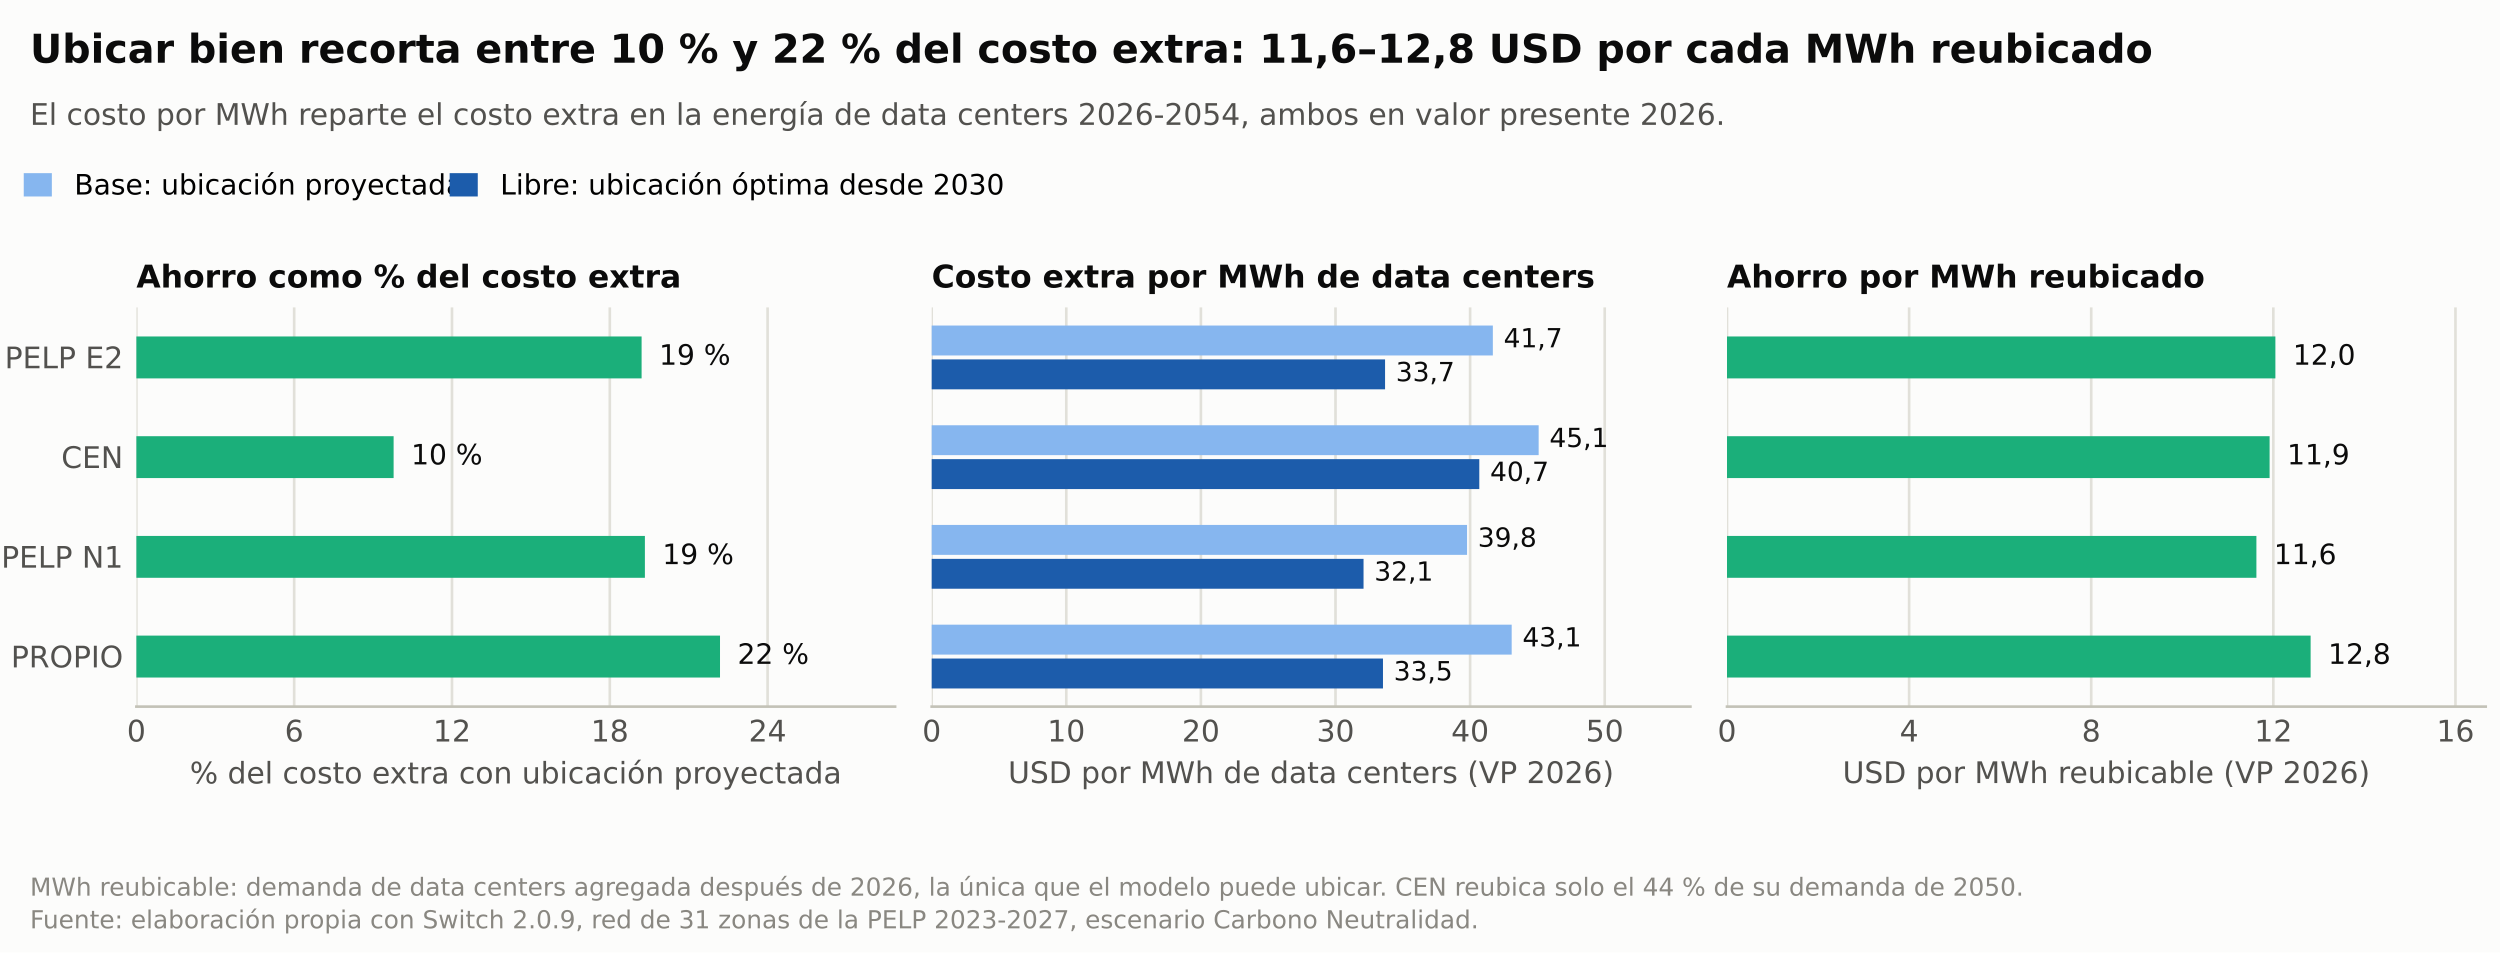
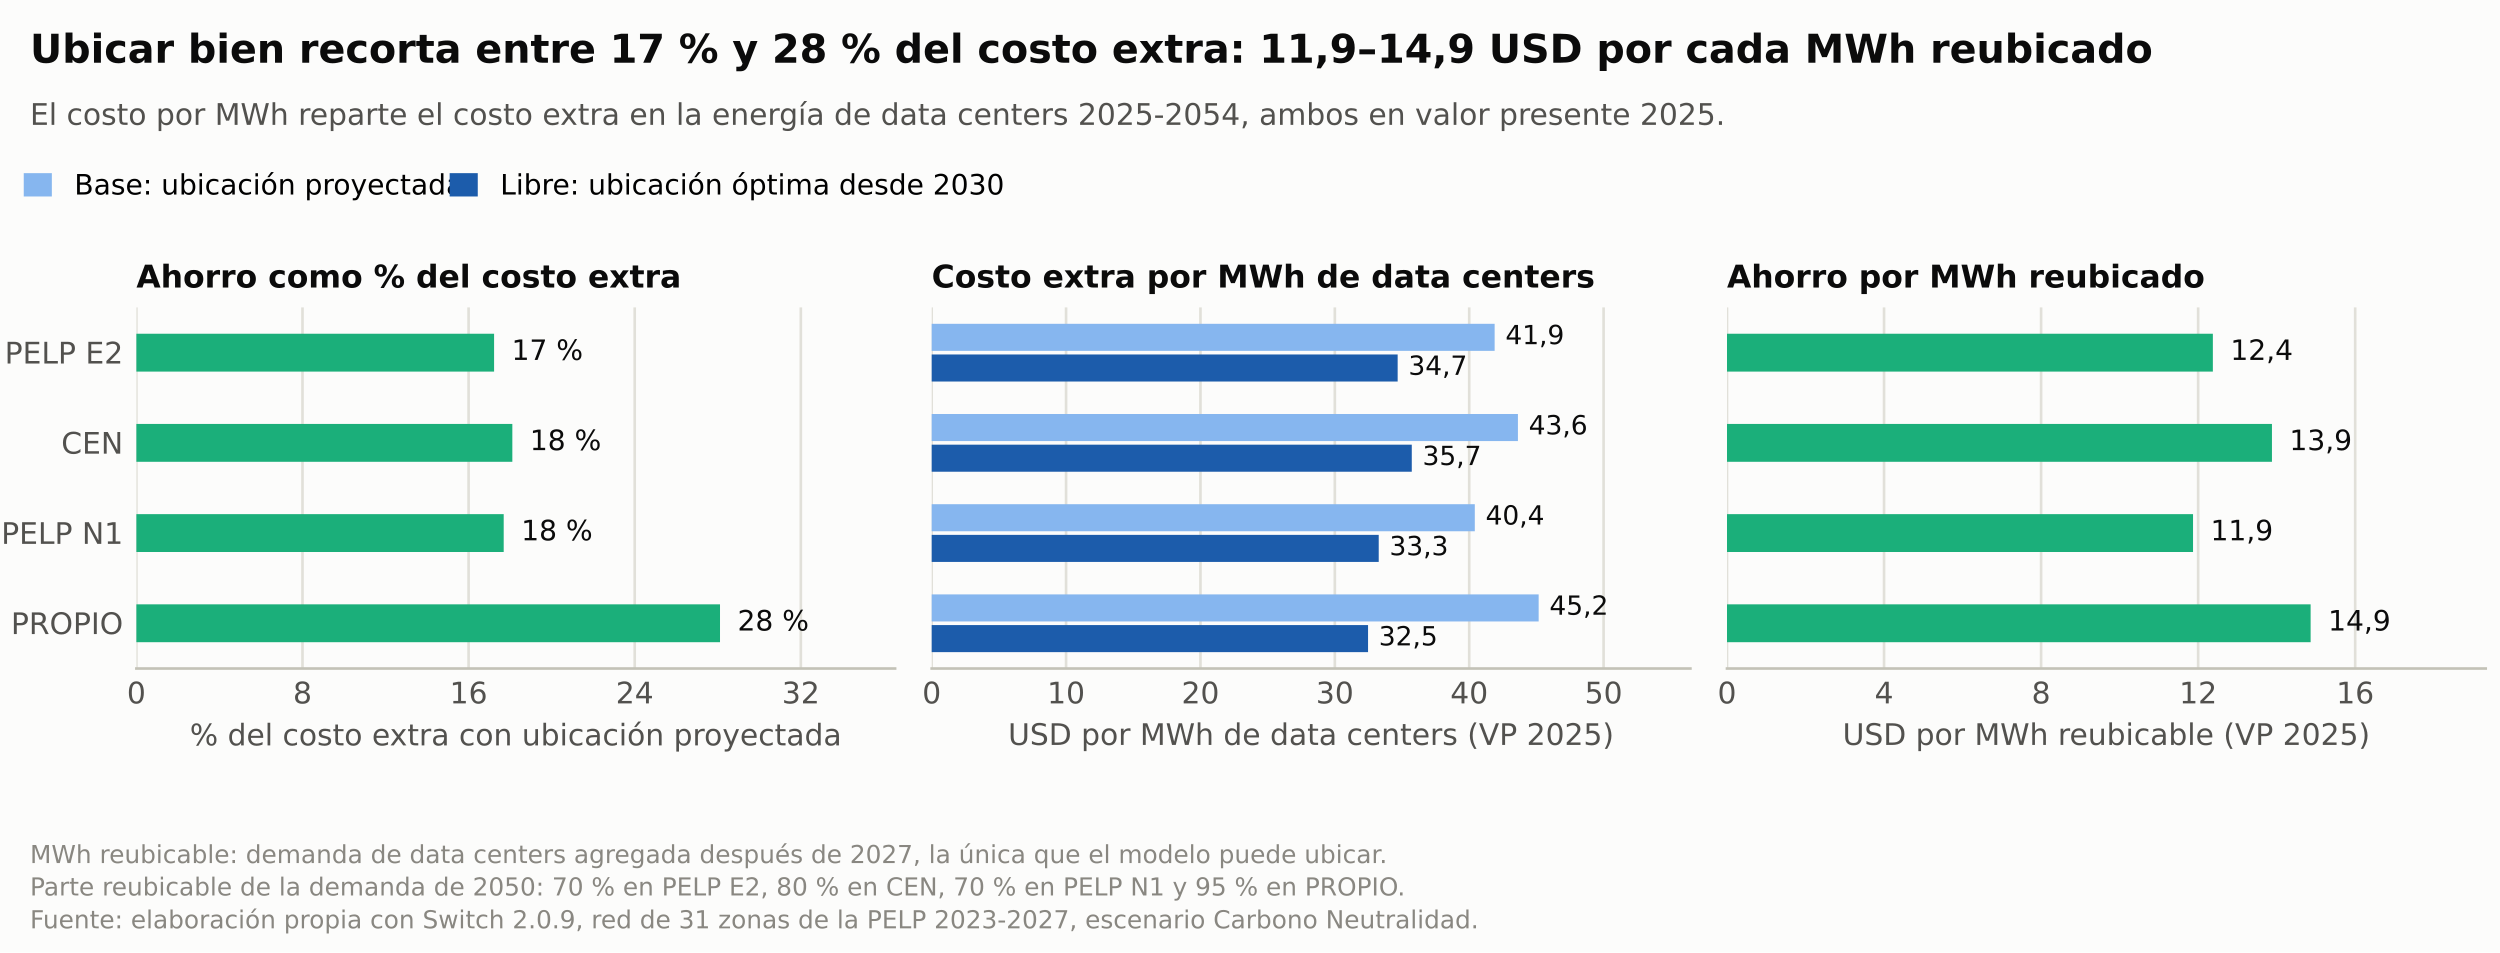
<svg xmlns="http://www.w3.org/2000/svg" width="756pt" height="288pt" viewBox="0 0 756 288" version="1.1">
  <defs>
    <style type="text/css">*{stroke-linejoin: round; stroke-linecap: butt}</style>
  </defs>
  <g id="figure_1">
    <g id="patch_1">
      <path d="M 0 288  L 756 288  L 756 0  L 0 0  z " style="fill: #fcfcfb" />
    </g>
    <g id="axes_1">
      <g id="patch_2">
-         <path d="M 41.24 213.682  L 270.676 213.682  L 270.676 92.953  L 41.24 92.953  z " style="fill: #fcfcfb" />
+         <path d="M 41.24 202.162  L 270.676 202.162  L 270.676 92.953  L 41.24 92.953  z " style="fill: #fcfcfb" />
      </g>
      <g id="matplotlib.axis_1">
        <g id="xtick_1">
          <g id="line2d_1">
-             <path d="M 41.24 213.682  L 41.24 92.953  " clip-path="url(#p62f08281d9)" style="fill: none; stroke: #e1e0d9; stroke-width: 0.8; stroke-linecap: square" />
+             <path d="M 41.24 202.162  L 41.24 92.953  " clip-path="url(#p3ec7a39c8f)" style="fill: none; stroke: #e1e0d9; stroke-width: 0.8; stroke-linecap: square" />
          </g>
          <g id="line2d_2" />
          <g id="text_1">
-             <text style="font-size: 9px; font-family: 'Segoe UI', 'DejaVu Sans'; text-anchor: middle; fill: #52514e" x="41.24" y="224.235" transform="rotate(-0 41.24031 224.2346)">0</text>
+             <text style="font-size: 9px; font-family: 'Segoe UI', 'DejaVu Sans'; text-anchor: middle; fill: #52514e" x="41.24" y="212.715" transform="rotate(-0 41.24031 212.7146)">0</text>
          </g>
        </g>
        <g id="xtick_2">
          <g id="line2d_3">
-             <path d="M 88.96 213.682  L 88.96 92.953  " clip-path="url(#p62f08281d9)" style="fill: none; stroke: #e1e0d9; stroke-width: 0.8; stroke-linecap: square" />
+             <path d="M 91.472 202.162  L 91.472 92.953  " clip-path="url(#p3ec7a39c8f)" style="fill: none; stroke: #e1e0d9; stroke-width: 0.8; stroke-linecap: square" />
          </g>
          <g id="line2d_4" />
          <g id="text_2">
-             <text style="font-size: 9px; font-family: 'Segoe UI', 'DejaVu Sans'; text-anchor: middle; fill: #52514e" x="88.96" y="224.235" transform="rotate(-0 88.96041 224.2346)">6</text>
+             <text style="font-size: 9px; font-family: 'Segoe UI', 'DejaVu Sans'; text-anchor: middle; fill: #52514e" x="91.472" y="212.715" transform="rotate(-0 91.47224 212.7146)">8</text>
          </g>
        </g>
        <g id="xtick_3">
          <g id="line2d_5">
-             <path d="M 136.681 213.682  L 136.681 92.953  " clip-path="url(#p62f08281d9)" style="fill: none; stroke: #e1e0d9; stroke-width: 0.8; stroke-linecap: square" />
+             <path d="M 141.704 202.162  L 141.704 92.953  " clip-path="url(#p3ec7a39c8f)" style="fill: none; stroke: #e1e0d9; stroke-width: 0.8; stroke-linecap: square" />
          </g>
          <g id="line2d_6" />
          <g id="text_3">
-             <text style="font-size: 9px; font-family: 'Segoe UI', 'DejaVu Sans'; text-anchor: middle; fill: #52514e" x="136.681" y="224.235" transform="rotate(-0 136.6805 224.2346)">12</text>
+             <text style="font-size: 9px; font-family: 'Segoe UI', 'DejaVu Sans'; text-anchor: middle; fill: #52514e" x="141.704" y="212.715" transform="rotate(-0 141.7042 212.7146)">16</text>
          </g>
        </g>
        <g id="xtick_4">
          <g id="line2d_7">
-             <path d="M 184.401 213.682  L 184.401 92.953  " clip-path="url(#p62f08281d9)" style="fill: none; stroke: #e1e0d9; stroke-width: 0.8; stroke-linecap: square" />
+             <path d="M 191.936 202.162  L 191.936 92.953  " clip-path="url(#p3ec7a39c8f)" style="fill: none; stroke: #e1e0d9; stroke-width: 0.8; stroke-linecap: square" />
          </g>
          <g id="line2d_8" />
          <g id="text_4">
-             <text style="font-size: 9px; font-family: 'Segoe UI', 'DejaVu Sans'; text-anchor: middle; fill: #52514e" x="184.401" y="224.235" transform="rotate(-0 184.4006 224.2346)">18</text>
+             <text style="font-size: 9px; font-family: 'Segoe UI', 'DejaVu Sans'; text-anchor: middle; fill: #52514e" x="191.936" y="212.715" transform="rotate(-0 191.9361 212.7146)">24</text>
          </g>
        </g>
        <g id="xtick_5">
          <g id="line2d_9">
-             <path d="M 232.121 213.682  L 232.121 92.953  " clip-path="url(#p62f08281d9)" style="fill: none; stroke: #e1e0d9; stroke-width: 0.8; stroke-linecap: square" />
+             <path d="M 242.168 202.162  L 242.168 92.953  " clip-path="url(#p3ec7a39c8f)" style="fill: none; stroke: #e1e0d9; stroke-width: 0.8; stroke-linecap: square" />
          </g>
          <g id="line2d_10" />
          <g id="text_5">
-             <text style="font-size: 9px; font-family: 'Segoe UI', 'DejaVu Sans'; text-anchor: middle; fill: #52514e" x="232.121" y="224.235" transform="rotate(-0 232.1207 224.2346)">24</text>
+             <text style="font-size: 9px; font-family: 'Segoe UI', 'DejaVu Sans'; text-anchor: middle; fill: #52514e" x="242.168" y="212.715" transform="rotate(-0 242.168 212.7146)">32</text>
          </g>
        </g>
        <g id="text_6">
-           <text style="font-size: 9px; font-family: 'Segoe UI', 'DejaVu Sans'; text-anchor: middle; fill: #52514e" x="155.958" y="236.922" transform="rotate(-0 155.9583 236.9222)">% del costo extra con ubicación proyectada</text>
+           <text style="font-size: 9px; font-family: 'Segoe UI', 'DejaVu Sans'; text-anchor: middle; fill: #52514e" x="155.958" y="225.402" transform="rotate(-0 155.9583 225.4022)">% del costo extra con ubicación proyectada</text>
        </g>
      </g>
      <g id="matplotlib.axis_2">
        <g id="ytick_1">
          <g id="line2d_11" />
          <g id="text_7">
-             <text style="font-size: 9px; font-family: 'Segoe UI', 'DejaVu Sans'; text-anchor: end; fill: #52514e" x="37.24" y="111.365" transform="rotate(-0 37.24031 111.3655)">PELP E2</text>
+             <text style="font-size: 9px; font-family: 'Segoe UI', 'DejaVu Sans'; text-anchor: end; fill: #52514e" x="37.24" y="109.921" transform="rotate(-0 37.24031 109.9212)">PELP E2</text>
          </g>
        </g>
        <g id="ytick_2">
          <g id="line2d_12" />
          <g id="text_8">
-             <text style="font-size: 9px; font-family: 'Segoe UI', 'DejaVu Sans'; text-anchor: end; fill: #52514e" x="37.24" y="141.518" transform="rotate(-0 37.24031 141.5177)">CEN</text>
+             <text style="font-size: 9px; font-family: 'Segoe UI', 'DejaVu Sans'; text-anchor: end; fill: #52514e" x="37.24" y="137.196" transform="rotate(-0 37.24031 137.1962)">CEN</text>
          </g>
        </g>
        <g id="ytick_3">
          <g id="line2d_13" />
          <g id="text_9">
-             <text style="font-size: 9px; font-family: 'Segoe UI', 'DejaVu Sans'; text-anchor: end; fill: #52514e" x="37.24" y="171.67" transform="rotate(-0 37.24031 171.6699)">PELP N1</text>
+             <text style="font-size: 9px; font-family: 'Segoe UI', 'DejaVu Sans'; text-anchor: end; fill: #52514e" x="37.24" y="164.471" transform="rotate(-0 37.24031 164.4713)">PELP N1</text>
          </g>
        </g>
        <g id="ytick_4">
          <g id="line2d_14" />
          <g id="text_10">
-             <text style="font-size: 9px; font-family: 'Segoe UI', 'DejaVu Sans'; text-anchor: end; fill: #52514e" x="37.24" y="201.822" transform="rotate(-0 37.24031 201.822)">PROPIO</text>
+             <text style="font-size: 9px; font-family: 'Segoe UI', 'DejaVu Sans'; text-anchor: end; fill: #52514e" x="37.24" y="191.746" transform="rotate(-0 37.24031 191.7463)">PROPIO</text>
          </g>
        </g>
      </g>
      <g id="patch_3">
-         <path d="M 41.24 114.421  L 194.02 114.421  L 194.02 101.757  L 41.24 101.757  z " clip-path="url(#p62f08281d9)" style="fill: #1baf7a" />
+         <path d="M 41.24 112.373  L 149.41 112.373  L 149.41 100.917  L 41.24 100.917  z " clip-path="url(#p3ec7a39c8f)" style="fill: #1baf7a" />
      </g>
      <g id="patch_4">
-         <path d="M 41.24 144.574  L 119.03 144.574  L 119.03 131.91  L 41.24 131.91  z " clip-path="url(#p62f08281d9)" style="fill: #1baf7a" />
+         <path d="M 41.24 139.648  L 154.932 139.648  L 154.932 128.192  L 41.24 128.192  z " clip-path="url(#p3ec7a39c8f)" style="fill: #1baf7a" />
      </g>
      <g id="patch_5">
-         <path d="M 41.24 174.726  L 195.017 174.726  L 195.017 162.062  L 41.24 162.062  z " clip-path="url(#p62f08281d9)" style="fill: #1baf7a" />
+         <path d="M 41.24 166.923  L 152.32 166.923  L 152.32 155.467  L 41.24 155.467  z " clip-path="url(#p3ec7a39c8f)" style="fill: #1baf7a" />
      </g>
      <g id="patch_6">
-         <path d="M 41.24 204.878  L 217.73 204.878  L 217.73 192.214  L 41.24 192.214  z " clip-path="url(#p62f08281d9)" style="fill: #1baf7a" />
+         <path d="M 41.24 194.198  L 217.73 194.198  L 217.73 182.742  L 41.24 182.742  z " clip-path="url(#p3ec7a39c8f)" style="fill: #1baf7a" />
      </g>
      <g id="patch_7">
-         <path d="M 41.24 213.682  L 270.676 213.682  " style="fill: none; stroke: #c3c2b7; stroke-width: 0.8; stroke-linejoin: miter; stroke-linecap: square" />
+         <path d="M 41.24 202.162  L 270.676 202.162  " style="fill: none; stroke: #c3c2b7; stroke-width: 0.8; stroke-linejoin: miter; stroke-linecap: square" />
      </g>
      <g id="text_11">
-         <text style="font-size: 8.5px; font-family: 'Segoe UI', 'DejaVu Sans'; text-anchor: start; fill: #0b0b0b" x="199.315" y="110.289" transform="rotate(-0 199.3149 110.2891)">19 %</text>
+         <text style="font-size: 8.5px; font-family: 'Segoe UI', 'DejaVu Sans'; text-anchor: start; fill: #0b0b0b" x="154.704" y="108.845" transform="rotate(-0 154.7042 108.8448)">17 %</text>
      </g>
      <g id="text_12">
-         <text style="font-size: 8.5px; font-family: 'Segoe UI', 'DejaVu Sans'; text-anchor: start; fill: #0b0b0b" x="124.325" y="140.441" transform="rotate(-0 124.3247 140.4413)">10 %</text>
+         <text style="font-size: 8.5px; font-family: 'Segoe UI', 'DejaVu Sans'; text-anchor: start; fill: #0b0b0b" x="160.227" y="136.12" transform="rotate(-0 160.2266 136.1198)">18 %</text>
      </g>
      <g id="text_13">
-         <text style="font-size: 8.5px; font-family: 'Segoe UI', 'DejaVu Sans'; text-anchor: start; fill: #0b0b0b" x="200.312" y="170.593" transform="rotate(-0 200.3116 170.5934)">19 %</text>
+         <text style="font-size: 8.5px; font-family: 'Segoe UI', 'DejaVu Sans'; text-anchor: start; fill: #0b0b0b" x="157.614" y="163.395" transform="rotate(-0 157.6145 163.3949)">18 %</text>
      </g>
      <g id="text_14">
-         <text style="font-size: 8.5px; font-family: 'Segoe UI', 'DejaVu Sans'; text-anchor: start; fill: #0b0b0b" x="223.024" y="200.746" transform="rotate(-0 223.0243 200.7456)">22 %</text>
+         <text style="font-size: 8.5px; font-family: 'Segoe UI', 'DejaVu Sans'; text-anchor: start; fill: #0b0b0b" x="223.024" y="190.67" transform="rotate(-0 223.0243 190.6699)">28 %</text>
      </g>
      <g id="text_15">
        <text style="font-weight: 600; font-size: 9.5px; font-family: 'Segoe UI', 'DejaVu Sans'; text-anchor: start; fill: #0b0b0b" x="41.24" y="86.953" transform="rotate(-0 41.24031 86.95297)">Ahorro como % del costo extra</text>
      </g>
    </g>
    <g id="axes_2">
      <g id="patch_8">
-         <path d="M 281.742 213.682  L 511.178 213.682  L 511.178 92.953  L 281.742 92.953  z " style="fill: #fcfcfb" />
+         <path d="M 281.742 202.162  L 511.178 202.162  L 511.178 92.953  L 281.742 92.953  z " style="fill: #fcfcfb" />
      </g>
      <g id="matplotlib.axis_3">
        <g id="xtick_6">
          <g id="line2d_15">
-             <path d="M 281.742 213.682  L 281.742 92.953  " clip-path="url(#p25f49aa74a)" style="fill: none; stroke: #e1e0d9; stroke-width: 0.8; stroke-linecap: square" />
+             <path d="M 281.742 202.162  L 281.742 92.953  " clip-path="url(#p211775be07)" style="fill: none; stroke: #e1e0d9; stroke-width: 0.8; stroke-linecap: square" />
          </g>
          <g id="line2d_16" />
          <g id="text_16">
-             <text style="font-size: 9px; font-family: 'Segoe UI', 'DejaVu Sans'; text-anchor: middle; fill: #52514e" x="281.742" y="224.235" transform="rotate(-0 281.7421 224.2346)">0</text>
+             <text style="font-size: 9px; font-family: 'Segoe UI', 'DejaVu Sans'; text-anchor: middle; fill: #52514e" x="281.742" y="212.715" transform="rotate(-0 281.7421 212.7146)">0</text>
          </g>
        </g>
        <g id="xtick_7">
          <g id="line2d_17">
-             <path d="M 322.447 213.682  L 322.447 92.953  " clip-path="url(#p25f49aa74a)" style="fill: none; stroke: #e1e0d9; stroke-width: 0.8; stroke-linecap: square" />
+             <path d="M 322.379 202.162  L 322.379 92.953  " clip-path="url(#p211775be07)" style="fill: none; stroke: #e1e0d9; stroke-width: 0.8; stroke-linecap: square" />
          </g>
          <g id="line2d_18" />
          <g id="text_17">
-             <text style="font-size: 9px; font-family: 'Segoe UI', 'DejaVu Sans'; text-anchor: middle; fill: #52514e" x="322.447" y="224.235" transform="rotate(-0 322.4466 224.2346)">10</text>
+             <text style="font-size: 9px; font-family: 'Segoe UI', 'DejaVu Sans'; text-anchor: middle; fill: #52514e" x="322.379" y="212.715" transform="rotate(-0 322.3794 212.7146)">10</text>
          </g>
        </g>
        <g id="xtick_8">
          <g id="line2d_19">
-             <path d="M 363.151 213.682  L 363.151 92.953  " clip-path="url(#p25f49aa74a)" style="fill: none; stroke: #e1e0d9; stroke-width: 0.8; stroke-linecap: square" />
+             <path d="M 363.017 202.162  L 363.017 92.953  " clip-path="url(#p211775be07)" style="fill: none; stroke: #e1e0d9; stroke-width: 0.8; stroke-linecap: square" />
          </g>
          <g id="line2d_20" />
          <g id="text_18">
-             <text style="font-size: 9px; font-family: 'Segoe UI', 'DejaVu Sans'; text-anchor: middle; fill: #52514e" x="363.151" y="224.235" transform="rotate(-0 363.1512 224.2346)">20</text>
+             <text style="font-size: 9px; font-family: 'Segoe UI', 'DejaVu Sans'; text-anchor: middle; fill: #52514e" x="363.017" y="212.715" transform="rotate(-0 363.0166 212.7146)">20</text>
          </g>
        </g>
        <g id="xtick_9">
          <g id="line2d_21">
-             <path d="M 403.856 213.682  L 403.856 92.953  " clip-path="url(#p25f49aa74a)" style="fill: none; stroke: #e1e0d9; stroke-width: 0.8; stroke-linecap: square" />
+             <path d="M 403.654 202.162  L 403.654 92.953  " clip-path="url(#p211775be07)" style="fill: none; stroke: #e1e0d9; stroke-width: 0.8; stroke-linecap: square" />
          </g>
          <g id="line2d_22" />
          <g id="text_19">
-             <text style="font-size: 9px; font-family: 'Segoe UI', 'DejaVu Sans'; text-anchor: middle; fill: #52514e" x="403.856" y="224.235" transform="rotate(-0 403.8557 224.2346)">30</text>
+             <text style="font-size: 9px; font-family: 'Segoe UI', 'DejaVu Sans'; text-anchor: middle; fill: #52514e" x="403.654" y="212.715" transform="rotate(-0 403.6538 212.7146)">30</text>
          </g>
        </g>
        <g id="xtick_10">
          <g id="line2d_23">
-             <path d="M 444.56 213.682  L 444.56 92.953  " clip-path="url(#p25f49aa74a)" style="fill: none; stroke: #e1e0d9; stroke-width: 0.8; stroke-linecap: square" />
+             <path d="M 444.291 202.162  L 444.291 92.953  " clip-path="url(#p211775be07)" style="fill: none; stroke: #e1e0d9; stroke-width: 0.8; stroke-linecap: square" />
          </g>
          <g id="line2d_24" />
          <g id="text_20">
-             <text style="font-size: 9px; font-family: 'Segoe UI', 'DejaVu Sans'; text-anchor: middle; fill: #52514e" x="444.56" y="224.235" transform="rotate(-0 444.5602 224.2346)">40</text>
+             <text style="font-size: 9px; font-family: 'Segoe UI', 'DejaVu Sans'; text-anchor: middle; fill: #52514e" x="444.291" y="212.715" transform="rotate(-0 444.291 212.7146)">40</text>
          </g>
        </g>
        <g id="xtick_11">
          <g id="line2d_25">
-             <path d="M 485.265 213.682  L 485.265 92.953  " clip-path="url(#p25f49aa74a)" style="fill: none; stroke: #e1e0d9; stroke-width: 0.8; stroke-linecap: square" />
+             <path d="M 484.928 202.162  L 484.928 92.953  " clip-path="url(#p211775be07)" style="fill: none; stroke: #e1e0d9; stroke-width: 0.8; stroke-linecap: square" />
          </g>
          <g id="line2d_26" />
          <g id="text_21">
-             <text style="font-size: 9px; font-family: 'Segoe UI', 'DejaVu Sans'; text-anchor: middle; fill: #52514e" x="485.265" y="224.235" transform="rotate(-0 485.2647 224.2346)">50</text>
+             <text style="font-size: 9px; font-family: 'Segoe UI', 'DejaVu Sans'; text-anchor: middle; fill: #52514e" x="484.928" y="212.715" transform="rotate(-0 484.9283 212.7146)">50</text>
          </g>
        </g>
        <g id="text_22">
-           <text style="font-size: 9px; font-family: 'Segoe UI', 'DejaVu Sans'; text-anchor: middle; fill: #52514e" x="396.46" y="236.791" transform="rotate(-0 396.4602 236.7914)">USD por MWh de data centers (VP 2026)</text>
+           <text style="font-size: 9px; font-family: 'Segoe UI', 'DejaVu Sans'; text-anchor: middle; fill: #52514e" x="396.46" y="225.271" transform="rotate(-0 396.4602 225.2714)">USD por MWh de data centers (VP 2025)</text>
        </g>
      </g>
      <g id="matplotlib.axis_4">
        <g id="ytick_5">
          <g id="line2d_27" />
        </g>
        <g id="ytick_6">
          <g id="line2d_28" />
        </g>
        <g id="ytick_7">
          <g id="line2d_29" />
        </g>
        <g id="ytick_8">
          <g id="line2d_30" />
        </g>
      </g>
      <g id="patch_9">
-         <path d="M 281.742 107.486  L 451.44 107.486  L 451.44 98.441  L 281.742 98.441  z " clip-path="url(#p25f49aa74a)" style="fill: #86b6ef" />
+         <path d="M 281.742 106.1  L 451.98 106.1  L 451.98 97.917  L 281.742 97.917  z " clip-path="url(#p211775be07)" style="fill: #86b6ef" />
      </g>
      <g id="patch_10">
-         <path d="M 281.742 137.639  L 465.291 137.639  L 465.291 128.593  L 281.742 128.593  z " clip-path="url(#p25f49aa74a)" style="fill: #86b6ef" />
+         <path d="M 281.742 133.375  L 459.022 133.375  L 459.022 125.192  L 281.742 125.192  z " clip-path="url(#p211775be07)" style="fill: #86b6ef" />
      </g>
      <g id="patch_11">
-         <path d="M 281.742 167.791  L 443.636 167.791  L 443.636 158.745  L 281.742 158.745  z " clip-path="url(#p25f49aa74a)" style="fill: #86b6ef" />
+         <path d="M 281.742 160.65  L 445.981 160.65  L 445.981 152.467  L 281.742 152.467  z " clip-path="url(#p211775be07)" style="fill: #86b6ef" />
      </g>
      <g id="patch_12">
-         <path d="M 281.742 197.943  L 457.132 197.943  L 457.132 188.897  L 281.742 188.897  z " clip-path="url(#p25f49aa74a)" style="fill: #86b6ef" />
+         <path d="M 281.742 187.925  L 465.291 187.925  L 465.291 179.742  L 281.742 179.742  z " clip-path="url(#p211775be07)" style="fill: #86b6ef" />
      </g>
      <g id="patch_13">
-         <path d="M 281.742 117.738  L 418.842 117.738  L 418.842 108.692  L 281.742 108.692  z " clip-path="url(#p25f49aa74a)" style="fill: #1c5cab" />
+         <path d="M 281.742 115.373  L 422.653 115.373  L 422.653 107.191  L 281.742 107.191  z " clip-path="url(#p211775be07)" style="fill: #1c5cab" />
      </g>
      <g id="patch_14">
-         <path d="M 281.742 147.89  L 447.339 147.89  L 447.339 138.845  L 281.742 138.845  z " clip-path="url(#p25f49aa74a)" style="fill: #1c5cab" />
+         <path d="M 281.742 142.648  L 426.922 142.648  L 426.922 134.466  L 281.742 134.466  z " clip-path="url(#p211775be07)" style="fill: #1c5cab" />
      </g>
      <g id="patch_15">
-         <path d="M 281.742 178.042  L 412.334 178.042  L 412.334 168.997  L 281.742 168.997  z " clip-path="url(#p25f49aa74a)" style="fill: #1c5cab" />
+         <path d="M 281.742 169.923  L 416.926 169.923  L 416.926 161.741  L 281.742 161.741  z " clip-path="url(#p211775be07)" style="fill: #1c5cab" />
      </g>
      <g id="patch_16">
-         <path d="M 281.742 208.195  L 418.212 208.195  L 418.212 199.149  L 281.742 199.149  z " clip-path="url(#p25f49aa74a)" style="fill: #1c5cab" />
+         <path d="M 281.742 197.198  L 413.699 197.198  L 413.699 189.016  L 281.742 189.016  z " clip-path="url(#p211775be07)" style="fill: #1c5cab" />
      </g>
      <g id="patch_17">
-         <path d="M 281.742 213.682  L 511.178 213.682  " style="fill: none; stroke: #c3c2b7; stroke-width: 0.8; stroke-linejoin: miter; stroke-linecap: square" />
+         <path d="M 281.742 202.162  L 511.178 202.162  " style="fill: none; stroke: #c3c2b7; stroke-width: 0.8; stroke-linejoin: miter; stroke-linecap: square" />
      </g>
      <g id="text_23">
-         <text style="font-size: 8px; font-family: 'Segoe UI', 'DejaVu Sans'; text-anchor: start; fill: #0b0b0b" x="454.697" y="105.034" transform="rotate(-0 454.6966 105.0338)">41,7</text>
+         <text style="font-size: 8px; font-family: 'Segoe UI', 'DejaVu Sans'; text-anchor: start; fill: #0b0b0b" x="455.231" y="104.079" transform="rotate(-0 455.2306 104.0786)">41,9</text>
      </g>
      <g id="text_24">
-         <text style="font-size: 8px; font-family: 'Segoe UI', 'DejaVu Sans'; text-anchor: start; fill: #0b0b0b" x="468.547" y="135.186" transform="rotate(-0 468.5473 135.186)">45,1</text>
+         <text style="font-size: 8px; font-family: 'Segoe UI', 'DejaVu Sans'; text-anchor: start; fill: #0b0b0b" x="462.273" y="131.354" transform="rotate(-0 462.2727 131.3537)">43,6</text>
      </g>
      <g id="text_25">
-         <text style="font-size: 8px; font-family: 'Segoe UI', 'DejaVu Sans'; text-anchor: start; fill: #0b0b0b" x="446.892" y="165.338" transform="rotate(-0 446.8922 165.3382)">39,8</text>
+         <text style="font-size: 8px; font-family: 'Segoe UI', 'DejaVu Sans'; text-anchor: start; fill: #0b0b0b" x="449.232" y="158.629" transform="rotate(-0 449.2318 158.6287)">40,4</text>
      </g>
      <g id="text_26">
-         <text style="font-size: 8px; font-family: 'Segoe UI', 'DejaVu Sans'; text-anchor: start; fill: #0b0b0b" x="460.389" y="195.49" transform="rotate(-0 460.3886 195.4904)">43,1</text>
+         <text style="font-size: 8px; font-family: 'Segoe UI', 'DejaVu Sans'; text-anchor: start; fill: #0b0b0b" x="468.542" y="185.904" transform="rotate(-0 468.5419 185.9038)">45,2</text>
      </g>
      <g id="text_27">
-         <text style="font-size: 8px; font-family: 'Segoe UI', 'DejaVu Sans'; text-anchor: start; fill: #0b0b0b" x="422.098" y="115.286" transform="rotate(-0 422.0984 115.2855)">33,7</text>
+         <text style="font-size: 8px; font-family: 'Segoe UI', 'DejaVu Sans'; text-anchor: start; fill: #0b0b0b" x="425.904" y="113.352" transform="rotate(-0 425.9035 113.3521)">34,7</text>
      </g>
      <g id="text_28">
-         <text style="font-size: 8px; font-family: 'Segoe UI', 'DejaVu Sans'; text-anchor: start; fill: #0b0b0b" x="450.595" y="145.438" transform="rotate(-0 450.5949 145.4377)">40,7</text>
+         <text style="font-size: 8px; font-family: 'Segoe UI', 'DejaVu Sans'; text-anchor: start; fill: #0b0b0b" x="430.173" y="140.627" transform="rotate(-0 430.1733 140.6272)">35,7</text>
      </g>
      <g id="text_29">
-         <text style="font-size: 8px; font-family: 'Segoe UI', 'DejaVu Sans'; text-anchor: start; fill: #0b0b0b" x="415.59" y="175.59" transform="rotate(-0 415.5903 175.5899)">32,1</text>
+         <text style="font-size: 8px; font-family: 'Segoe UI', 'DejaVu Sans'; text-anchor: start; fill: #0b0b0b" x="420.177" y="167.902" transform="rotate(-0 420.1769 167.9022)">33,3</text>
      </g>
      <g id="text_30">
-         <text style="font-size: 8px; font-family: 'Segoe UI', 'DejaVu Sans'; text-anchor: start; fill: #0b0b0b" x="421.469" y="205.742" transform="rotate(-0 421.4686 205.7421)">33,5</text>
+         <text style="font-size: 8px; font-family: 'Segoe UI', 'DejaVu Sans'; text-anchor: start; fill: #0b0b0b" x="416.95" y="195.177" transform="rotate(-0 416.9502 195.1773)">32,5</text>
      </g>
      <g id="text_31">
        <text style="font-weight: 600; font-size: 9.5px; font-family: 'Segoe UI', 'DejaVu Sans'; text-anchor: start; fill: #0b0b0b" x="281.742" y="86.953" transform="rotate(-0 281.7421 86.95297)">Costo extra por MWh de data centers</text>
      </g>
    </g>
    <g id="axes_3">
      <g id="patch_18">
-         <path d="M 522.244 213.682  L 751.68 213.682  L 751.68 92.953  L 522.244 92.953  z " style="fill: #fcfcfb" />
+         <path d="M 522.244 202.162  L 751.68 202.162  L 751.68 92.953  L 522.244 92.953  z " style="fill: #fcfcfb" />
      </g>
      <g id="matplotlib.axis_5">
        <g id="xtick_12">
          <g id="line2d_31">
-             <path d="M 522.244 213.682  L 522.244 92.953  " clip-path="url(#pec76d867b7)" style="fill: none; stroke: #e1e0d9; stroke-width: 0.8; stroke-linecap: square" />
+             <path d="M 522.244 202.162  L 522.244 92.953  " clip-path="url(#pfc5d433938)" style="fill: none; stroke: #e1e0d9; stroke-width: 0.8; stroke-linecap: square" />
          </g>
          <g id="line2d_32" />
          <g id="text_32">
-             <text style="font-size: 9px; font-family: 'Segoe UI', 'DejaVu Sans'; text-anchor: middle; fill: #52514e" x="522.244" y="224.235" transform="rotate(-0 522.244 224.2346)">0</text>
+             <text style="font-size: 9px; font-family: 'Segoe UI', 'DejaVu Sans'; text-anchor: middle; fill: #52514e" x="522.244" y="212.715" transform="rotate(-0 522.244 212.7146)">0</text>
          </g>
        </g>
        <g id="xtick_13">
          <g id="line2d_33">
-             <path d="M 577.315 213.682  L 577.315 92.953  " clip-path="url(#pec76d867b7)" style="fill: none; stroke: #e1e0d9; stroke-width: 0.8; stroke-linecap: square" />
+             <path d="M 569.735 202.162  L 569.735 92.953  " clip-path="url(#pfc5d433938)" style="fill: none; stroke: #e1e0d9; stroke-width: 0.8; stroke-linecap: square" />
          </g>
          <g id="line2d_34" />
          <g id="text_33">
-             <text style="font-size: 9px; font-family: 'Segoe UI', 'DejaVu Sans'; text-anchor: middle; fill: #52514e" x="577.315" y="224.235" transform="rotate(-0 577.3151 224.2346)">4</text>
+             <text style="font-size: 9px; font-family: 'Segoe UI', 'DejaVu Sans'; text-anchor: middle; fill: #52514e" x="569.735" y="212.715" transform="rotate(-0 569.7352 212.7146)">4</text>
          </g>
        </g>
        <g id="xtick_14">
          <g id="line2d_35">
-             <path d="M 632.386 213.682  L 632.386 92.953  " clip-path="url(#pec76d867b7)" style="fill: none; stroke: #e1e0d9; stroke-width: 0.8; stroke-linecap: square" />
+             <path d="M 617.226 202.162  L 617.226 92.953  " clip-path="url(#pfc5d433938)" style="fill: none; stroke: #e1e0d9; stroke-width: 0.8; stroke-linecap: square" />
          </g>
          <g id="line2d_36" />
          <g id="text_34">
-             <text style="font-size: 9px; font-family: 'Segoe UI', 'DejaVu Sans'; text-anchor: middle; fill: #52514e" x="632.386" y="224.235" transform="rotate(-0 632.3863 224.2346)">8</text>
+             <text style="font-size: 9px; font-family: 'Segoe UI', 'DejaVu Sans'; text-anchor: middle; fill: #52514e" x="617.226" y="212.715" transform="rotate(-0 617.2264 212.7146)">8</text>
          </g>
        </g>
        <g id="xtick_15">
          <g id="line2d_37">
-             <path d="M 687.457 213.682  L 687.457 92.953  " clip-path="url(#pec76d867b7)" style="fill: none; stroke: #e1e0d9; stroke-width: 0.8; stroke-linecap: square" />
+             <path d="M 664.718 202.162  L 664.718 92.953  " clip-path="url(#pfc5d433938)" style="fill: none; stroke: #e1e0d9; stroke-width: 0.8; stroke-linecap: square" />
          </g>
          <g id="line2d_38" />
          <g id="text_35">
-             <text style="font-size: 9px; font-family: 'Segoe UI', 'DejaVu Sans'; text-anchor: middle; fill: #52514e" x="687.457" y="224.235" transform="rotate(-0 687.4574 224.2346)">12</text>
+             <text style="font-size: 9px; font-family: 'Segoe UI', 'DejaVu Sans'; text-anchor: middle; fill: #52514e" x="664.718" y="212.715" transform="rotate(-0 664.7176 212.7146)">12</text>
          </g>
        </g>
        <g id="xtick_16">
          <g id="line2d_39">
-             <path d="M 742.529 213.682  L 742.529 92.953  " clip-path="url(#pec76d867b7)" style="fill: none; stroke: #e1e0d9; stroke-width: 0.8; stroke-linecap: square" />
+             <path d="M 712.209 202.162  L 712.209 92.953  " clip-path="url(#pfc5d433938)" style="fill: none; stroke: #e1e0d9; stroke-width: 0.8; stroke-linecap: square" />
          </g>
          <g id="line2d_40" />
          <g id="text_36">
-             <text style="font-size: 9px; font-family: 'Segoe UI', 'DejaVu Sans'; text-anchor: middle; fill: #52514e" x="742.529" y="224.235" transform="rotate(-0 742.5286 224.2346)">16</text>
+             <text style="font-size: 9px; font-family: 'Segoe UI', 'DejaVu Sans'; text-anchor: middle; fill: #52514e" x="712.209" y="212.715" transform="rotate(-0 712.2089 212.7146)">16</text>
          </g>
        </g>
        <g id="text_37">
-           <text style="font-size: 9px; font-family: 'Segoe UI', 'DejaVu Sans'; text-anchor: middle; fill: #52514e" x="636.962" y="236.791" transform="rotate(-0 636.962 236.7914)">USD por MWh reubicable (VP 2026)</text>
+           <text style="font-size: 9px; font-family: 'Segoe UI', 'DejaVu Sans'; text-anchor: middle; fill: #52514e" x="636.962" y="225.271" transform="rotate(-0 636.962 225.2714)">USD por MWh reubicable (VP 2025)</text>
        </g>
      </g>
      <g id="matplotlib.axis_6">
        <g id="ytick_9">
          <g id="line2d_41" />
        </g>
        <g id="ytick_10">
          <g id="line2d_42" />
        </g>
        <g id="ytick_11">
          <g id="line2d_43" />
        </g>
        <g id="ytick_12">
          <g id="line2d_44" />
        </g>
      </g>
      <g id="patch_19">
-         <path d="M 522.244 114.421  L 688.077 114.421  L 688.077 101.757  L 522.244 101.757  z " clip-path="url(#pec76d867b7)" style="fill: #1baf7a" />
+         <path d="M 522.244 112.373  L 669.17 112.373  L 669.17 100.917  L 522.244 100.917  z " clip-path="url(#pfc5d433938)" style="fill: #1baf7a" />
      </g>
      <g id="patch_20">
-         <path d="M 522.244 144.574  L 686.328 144.574  L 686.328 131.91  L 522.244 131.91  z " clip-path="url(#pec76d867b7)" style="fill: #1baf7a" />
+         <path d="M 522.244 139.648  L 687.039 139.648  L 687.039 128.192  L 522.244 128.192  z " clip-path="url(#pfc5d433938)" style="fill: #1baf7a" />
      </g>
      <g id="patch_21">
-         <path d="M 522.244 174.726  L 682.336 174.726  L 682.336 162.062  L 522.244 162.062  z " clip-path="url(#pec76d867b7)" style="fill: #1baf7a" />
+         <path d="M 522.244 166.923  L 663.174 166.923  L 663.174 155.467  L 522.244 155.467  z " clip-path="url(#pfc5d433938)" style="fill: #1baf7a" />
      </g>
      <g id="patch_22">
-         <path d="M 522.244 204.878  L 698.733 204.878  L 698.733 192.214  L 522.244 192.214  z " clip-path="url(#pec76d867b7)" style="fill: #1baf7a" />
+         <path d="M 522.244 194.198  L 698.733 194.198  L 698.733 182.742  L 522.244 182.742  z " clip-path="url(#pfc5d433938)" style="fill: #1baf7a" />
      </g>
      <g id="patch_23">
-         <path d="M 522.244 213.682  L 751.68 213.682  " style="fill: none; stroke: #c3c2b7; stroke-width: 0.8; stroke-linejoin: miter; stroke-linecap: square" />
+         <path d="M 522.244 202.162  L 751.68 202.162  " style="fill: none; stroke: #c3c2b7; stroke-width: 0.8; stroke-linejoin: miter; stroke-linecap: square" />
      </g>
      <g id="text_38">
-         <text style="font-size: 8.5px; font-family: 'Segoe UI', 'DejaVu Sans'; text-anchor: start; fill: #0b0b0b" x="693.372" y="110.289" transform="rotate(-0 693.3716 110.2891)">12,0</text>
+         <text style="font-size: 8.5px; font-family: 'Segoe UI', 'DejaVu Sans'; text-anchor: start; fill: #0b0b0b" x="674.465" y="108.845" transform="rotate(-0 674.4646 108.8448)">12,4</text>
      </g>
      <g id="text_39">
-         <text style="font-size: 8.5px; font-family: 'Segoe UI', 'DejaVu Sans'; text-anchor: start; fill: #0b0b0b" x="691.623" y="140.441" transform="rotate(-0 691.6231 140.4413)">11,9</text>
+         <text style="font-size: 8.5px; font-family: 'Segoe UI', 'DejaVu Sans'; text-anchor: start; fill: #0b0b0b" x="692.333" y="136.12" transform="rotate(-0 692.3332 136.1198)">13,9</text>
      </g>
      <g id="text_40">
-         <text style="font-size: 8.5px; font-family: 'Segoe UI', 'DejaVu Sans'; text-anchor: start; fill: #0b0b0b" x="687.63" y="170.593" transform="rotate(-0 687.6305 170.5934)">11,6</text>
+         <text style="font-size: 8.5px; font-family: 'Segoe UI', 'DejaVu Sans'; text-anchor: start; fill: #0b0b0b" x="668.469" y="163.395" transform="rotate(-0 668.4688 163.3949)">11,9</text>
      </g>
      <g id="text_41">
-         <text style="font-size: 8.5px; font-family: 'Segoe UI', 'DejaVu Sans'; text-anchor: start; fill: #0b0b0b" x="704.028" y="200.746" transform="rotate(-0 704.0279 200.7456)">12,8</text>
+         <text style="font-size: 8.5px; font-family: 'Segoe UI', 'DejaVu Sans'; text-anchor: start; fill: #0b0b0b" x="704.028" y="190.67" transform="rotate(-0 704.0279 190.6699)">14,9</text>
      </g>
      <g id="text_42">
        <text style="font-weight: 600; font-size: 9.5px; font-family: 'Segoe UI', 'DejaVu Sans'; text-anchor: start; fill: #0b0b0b" x="522.244" y="86.953" transform="rotate(-0 522.244 86.95297)">Ahorro por MWh reubicado</text>
      </g>
    </g>
    <g id="text_43">
-       <text style="font-weight: 600; font-size: 12px; font-family: 'Segoe UI', 'DejaVu Sans'; text-anchor: start; fill: #0b0b0b" x="9.072" y="18.964" transform="rotate(-0 9.072 18.96375)">Ubicar bien recorta entre 10 % y 22 % del costo extra: 11,6–12,8 USD por cada MWh reubicado</text>
+       <text style="font-weight: 600; font-size: 12px; font-family: 'Segoe UI', 'DejaVu Sans'; text-anchor: start; fill: #0b0b0b" x="9.072" y="18.964" transform="rotate(-0 9.072 18.96375)">Ubicar bien recorta entre 17 % y 28 % del costo extra: 11,9–14,9 USD por cada MWh reubicado</text>
    </g>
    <g id="text_44">
-       <text style="font-size: 9px; font-family: 'Segoe UI', 'DejaVu Sans'; text-anchor: start; fill: #52514e" x="9.072" y="37.754" transform="rotate(-0 9.072 37.75359)">El costo por MWh reparte el costo extra en la energía de data centers 2026-2054, ambos en valor presente 2026.</text>
+       <text style="font-size: 9px; font-family: 'Segoe UI', 'DejaVu Sans'; text-anchor: start; fill: #52514e" x="9.072" y="37.754" transform="rotate(-0 9.072 37.75359)">El costo por MWh reparte el costo extra en la energía de data centers 2025-2054, ambos en valor presente 2025.</text>
    </g>
    <g id="text_45">
-       <text style="font-size: 7.5px; font-family: 'Segoe UI', 'DejaVu Sans'; fill: #898781" transform="translate(9.072 270.8472)">MWh reubicable: demanda de data centers agregada después de 2026, la única que el modelo puede ubicar. CEN reubica solo el 44 % de su demanda de 2050.</text>
+       <text style="font-size: 7.5px; font-family: 'Segoe UI', 'DejaVu Sans'; fill: #898781" transform="translate(9.072 260.9932)">MWh reubicable: demanda de data centers agregada después de 2027, la única que el modelo puede ubicar.</text>
+       <text style="font-size: 7.5px; font-family: 'Segoe UI', 'DejaVu Sans'; fill: #898781" transform="translate(9.072 270.7927)">Parte reubicable de la demanda de 2050: 70 % en PELP E2, 80 % en CEN, 70 % en PELP N1 y 95 % en PROPIO.</text>
      <text style="font-size: 7.5px; font-family: 'Segoe UI', 'DejaVu Sans'; fill: #898781" transform="translate(9.072 280.7212)">Fuente: elaboración propia con Switch 2.0.9, red de 31 zonas de la PELP 2023-2027, escenario Carbono Neutralidad.</text>
    </g>
    <g id="legend_1">
      <g id="patch_24">
        <path d="M 7.18 59.415  L 15.68 59.415  L 15.68 52.36  L 7.18 52.36  z " style="fill: #86b6ef" />
      </g>
      <g id="text_46">
        <text style="font-size: 8.5px; font-family: 'Segoe UI', 'DejaVu Sans'; text-anchor: start" x="22.48" y="58.82" transform="rotate(-0 22.48 58.82)">Base: ubicación proyectada</text>
      </g>
      <g id="patch_25">
        <path d="M 135.975 59.415  L 144.475 59.415  L 144.475 52.36  L 135.975 52.36  z " style="fill: #1c5cab" />
      </g>
      <g id="text_47">
        <text style="font-size: 8.5px; font-family: 'Segoe UI', 'DejaVu Sans'; text-anchor: start" x="151.275" y="58.82" transform="rotate(-0 151.2749 58.82)">Libre: ubicación óptima desde 2030</text>
      </g>
    </g>
  </g>
  <defs>
-     <clipPath id="p62f08281d9">
-       <rect x="41.24" y="92.953" width="229.436" height="120.729" />
+     <clipPath id="p3ec7a39c8f">
+       <rect x="41.24" y="92.953" width="229.436" height="109.209" />
    </clipPath>
-     <clipPath id="p25f49aa74a">
-       <rect x="281.742" y="92.953" width="229.436" height="120.729" />
+     <clipPath id="p211775be07">
+       <rect x="281.742" y="92.953" width="229.436" height="109.209" />
    </clipPath>
-     <clipPath id="pec76d867b7">
-       <rect x="522.244" y="92.953" width="229.436" height="120.729" />
+     <clipPath id="pfc5d433938">
+       <rect x="522.244" y="92.953" width="229.436" height="109.209" />
    </clipPath>
  </defs>
</svg>
